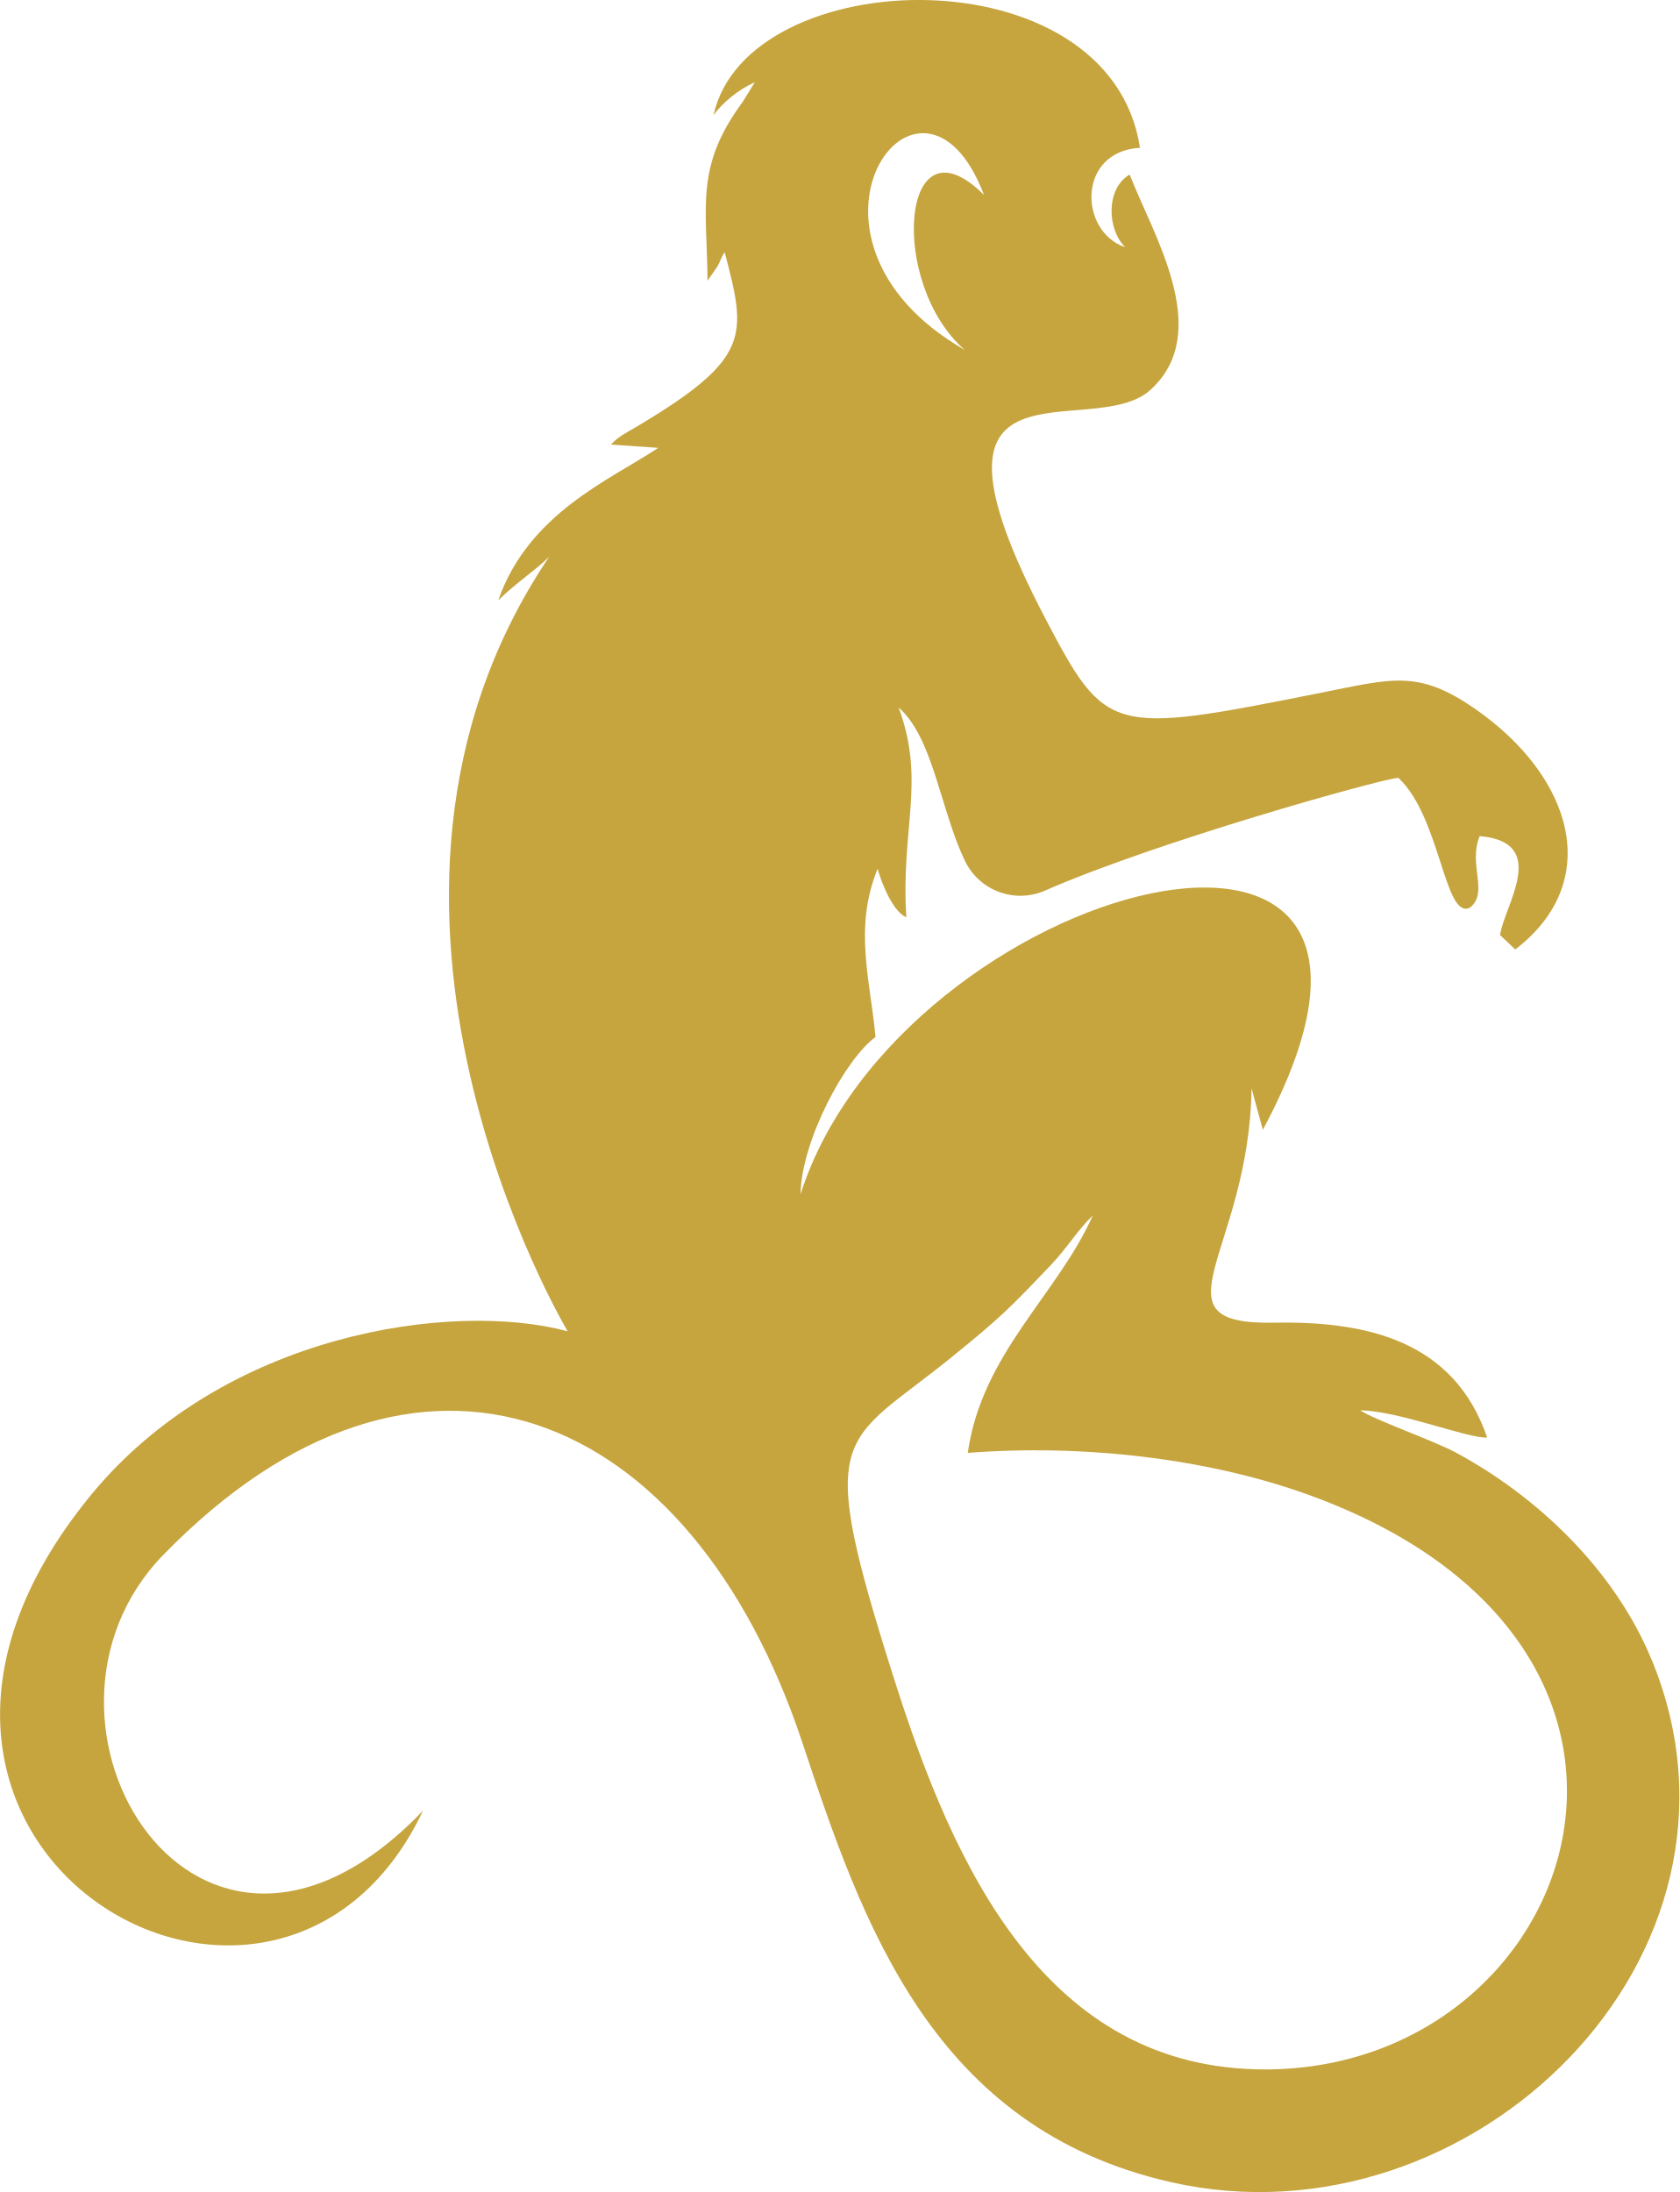
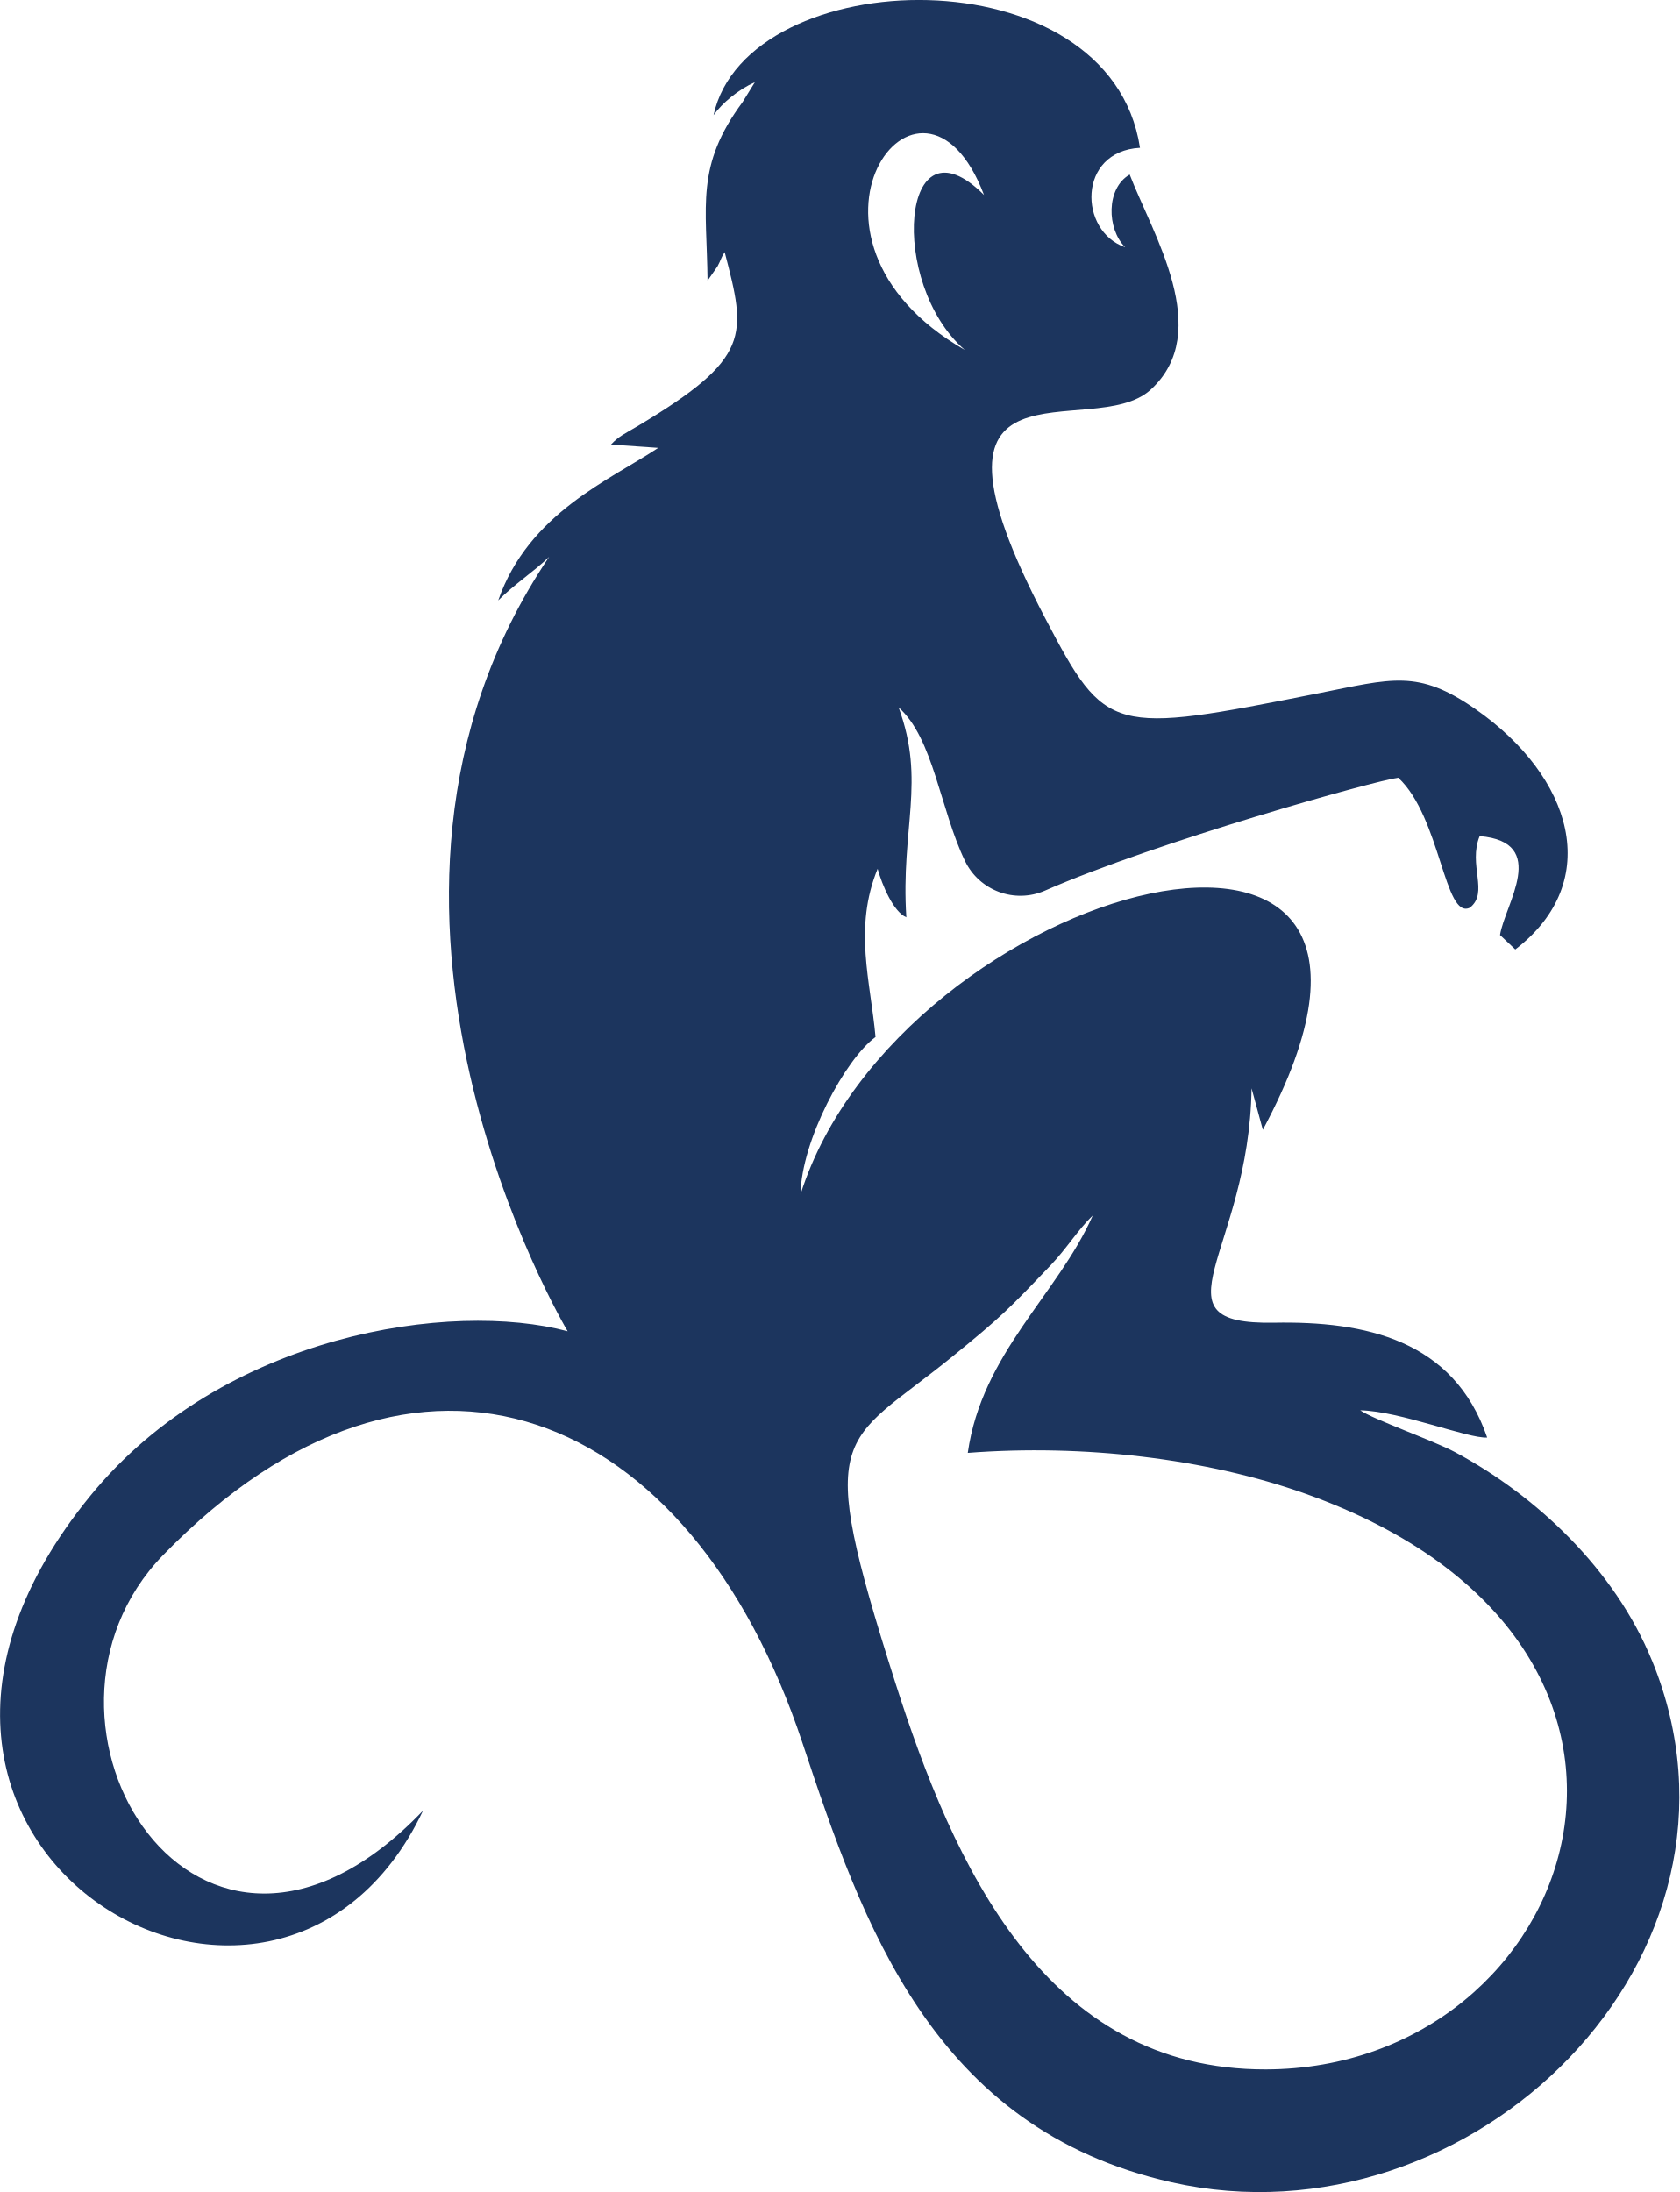
<svg xmlns="http://www.w3.org/2000/svg" id="Layer_1" data-name="Layer 1" viewBox="0 0 456.17 595.46">
  <defs>
    <style>
      .cls-1 {
-         fill: #c6a53e;
+         fill: #1c355e;
        fill-rule: evenodd;
      }
    </style>
  </defs>
  <path class="cls-1" d="M448.73,451.05c-10.12-24.72-31.34-44.71-53.45-56.56-5.84-3.13-22.42-8.98-25.79-11.38,10.69.19,29.28,7.71,34.49,7.4-9.1-26.63-33.27-31.65-57.84-31.2-34.24.62-6.83-19-6.16-63.66l3.06,11.26c58.71-109.43-98.63-67.49-125.59,17.55.24-14.7,12.26-36.88,20.38-42.75-1.35-15.14-6.03-29.58.57-45.7,1.21,4.39,4.28,11.69,7.8,13.18-1.56-24.15,5.34-36.95-2.1-57.01,9.46,8.33,11.3,27.76,18.04,41.72,3.91,8.09,13.52,11.63,21.74,8.03,30.38-13.31,89.96-29.96,95.94-30.66,11.54,10.72,12.51,38.63,19.45,35.31,5.26-4.1-.55-11.61,2.67-19.45,19.07,1.63,6.78,18.65,5.53,26.87l4.15,3.92c24.18-18.56,15.5-46.97-10.84-65.3-15.65-10.89-22.61-8.26-42.84-4.25-56.12,11.15-57.49,11.14-73.97-20.34-39.58-75.58,12.58-47.53,28.59-62.16,17.26-15.77.52-42.31-5.69-58.45-6.46,3.71-6.24,14.77-1.22,19.74-12.61-4.27-13.08-26.05,4.02-27.01-8.16-53.53-106.74-50.51-115.84-8.86h0c2.39-3.35,6.75-6.97,11.22-8.96l-3.32,5.38c-12.89,17.41-9.74,28.02-9.53,48.54l2.7-3.89c1.08-2,.77-2,1.95-3.87,5.94,22.68,7.32,28.77-23.69,47.29-3.09,1.85-5.1,2.69-7.19,4.99l12.84.89c-13.02,8.67-35.24,17.74-43.47,41.45,4.47-4.5,9.51-7.67,13.83-11.84-64.04,94.94,5.03,210.37,5.03,210.37-31.34-8.41-93.52.47-129.66,44.69-77.69,95.05,50.51,169.68,90.37,85.54-61.39,64.08-114.37-24.41-70.59-69.44,69.22-71.18,143.36-40.19,173.66,51.03,16.33,49.13,35.32,104.74,100.28,119.37,81.35,18.32,163.38-61.43,130.49-141.76ZM267.3,52.96c-22.63-22.62-26.04,24.06-5.23,42.1-53.19-30.56-11.88-87.15,5.23-42.1ZM343.89,562.16c-59.98.16-84.86-55.4-100.75-105.26-22.2-69.68-14.73-63.78,15.52-88.35,13.28-10.78,15.45-13.01,26.76-24.86,4.4-4.61,7.51-9.79,11.42-13.5-9.56,21.53-30.12,37.45-33.95,64.49,31.25-2.43,64.86,1.49,91.9,11.15,114.88,41.05,74.5,156.1-10.9,156.33Z" />
</svg>
